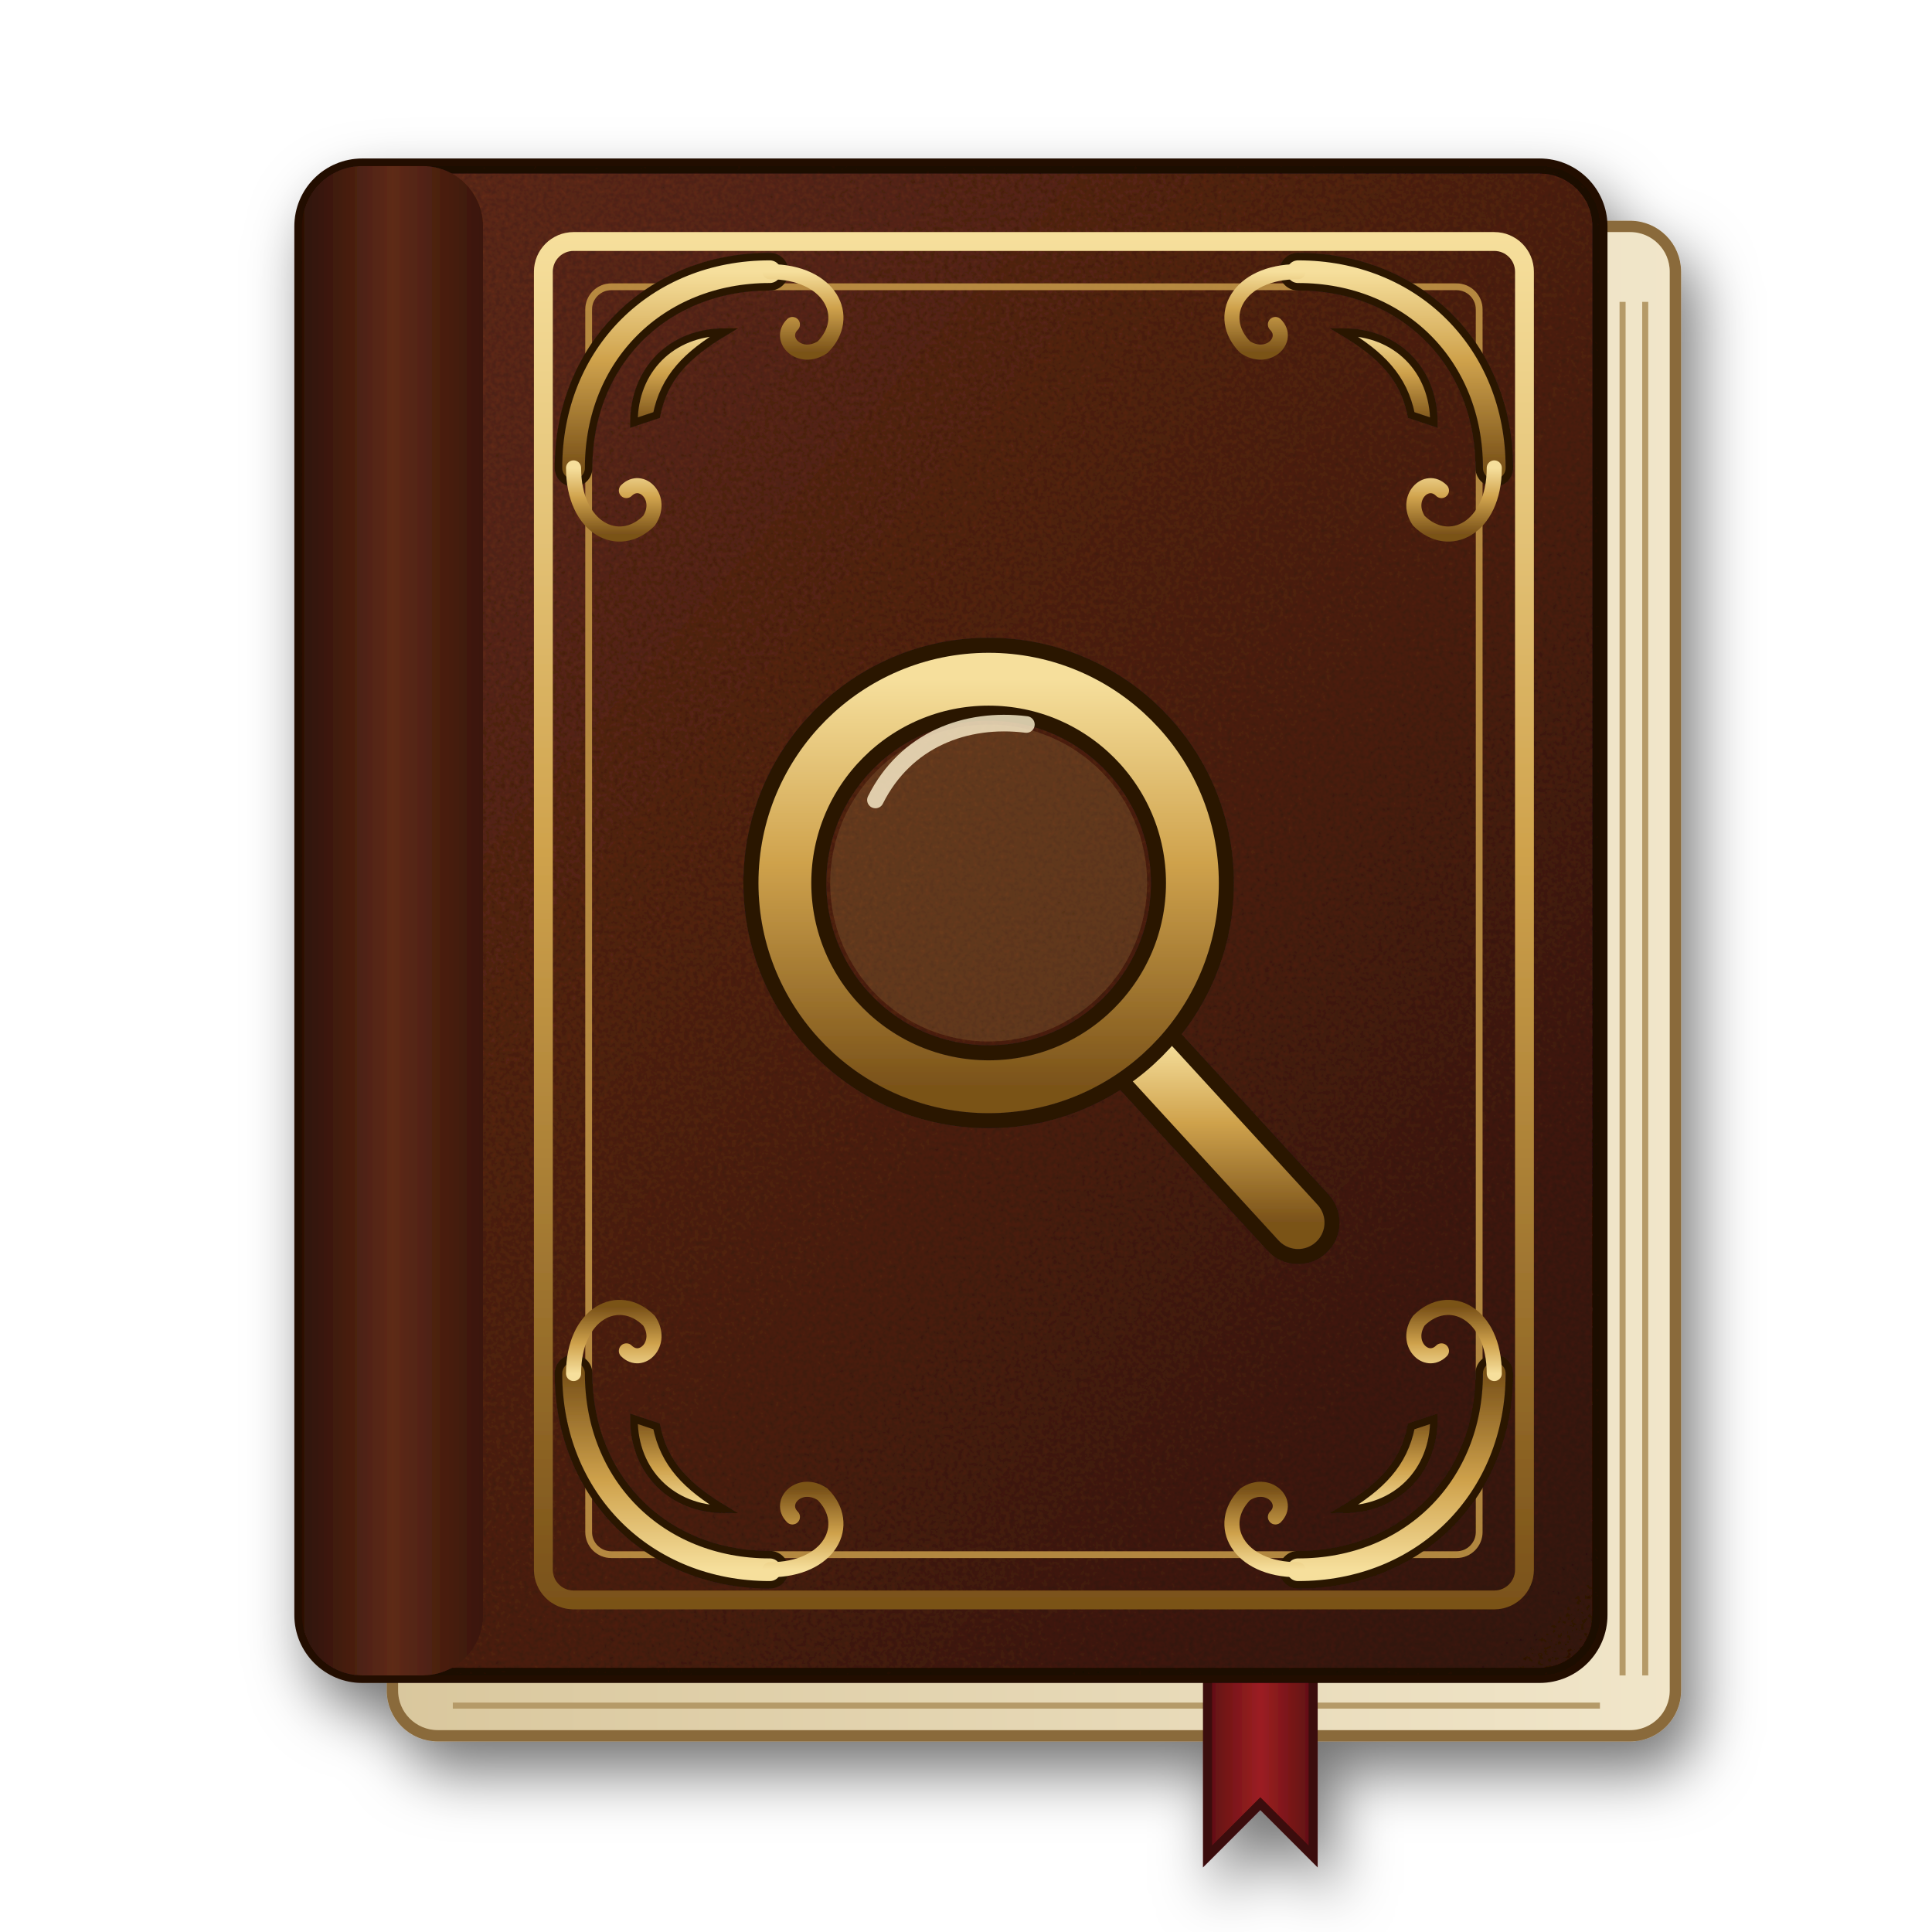
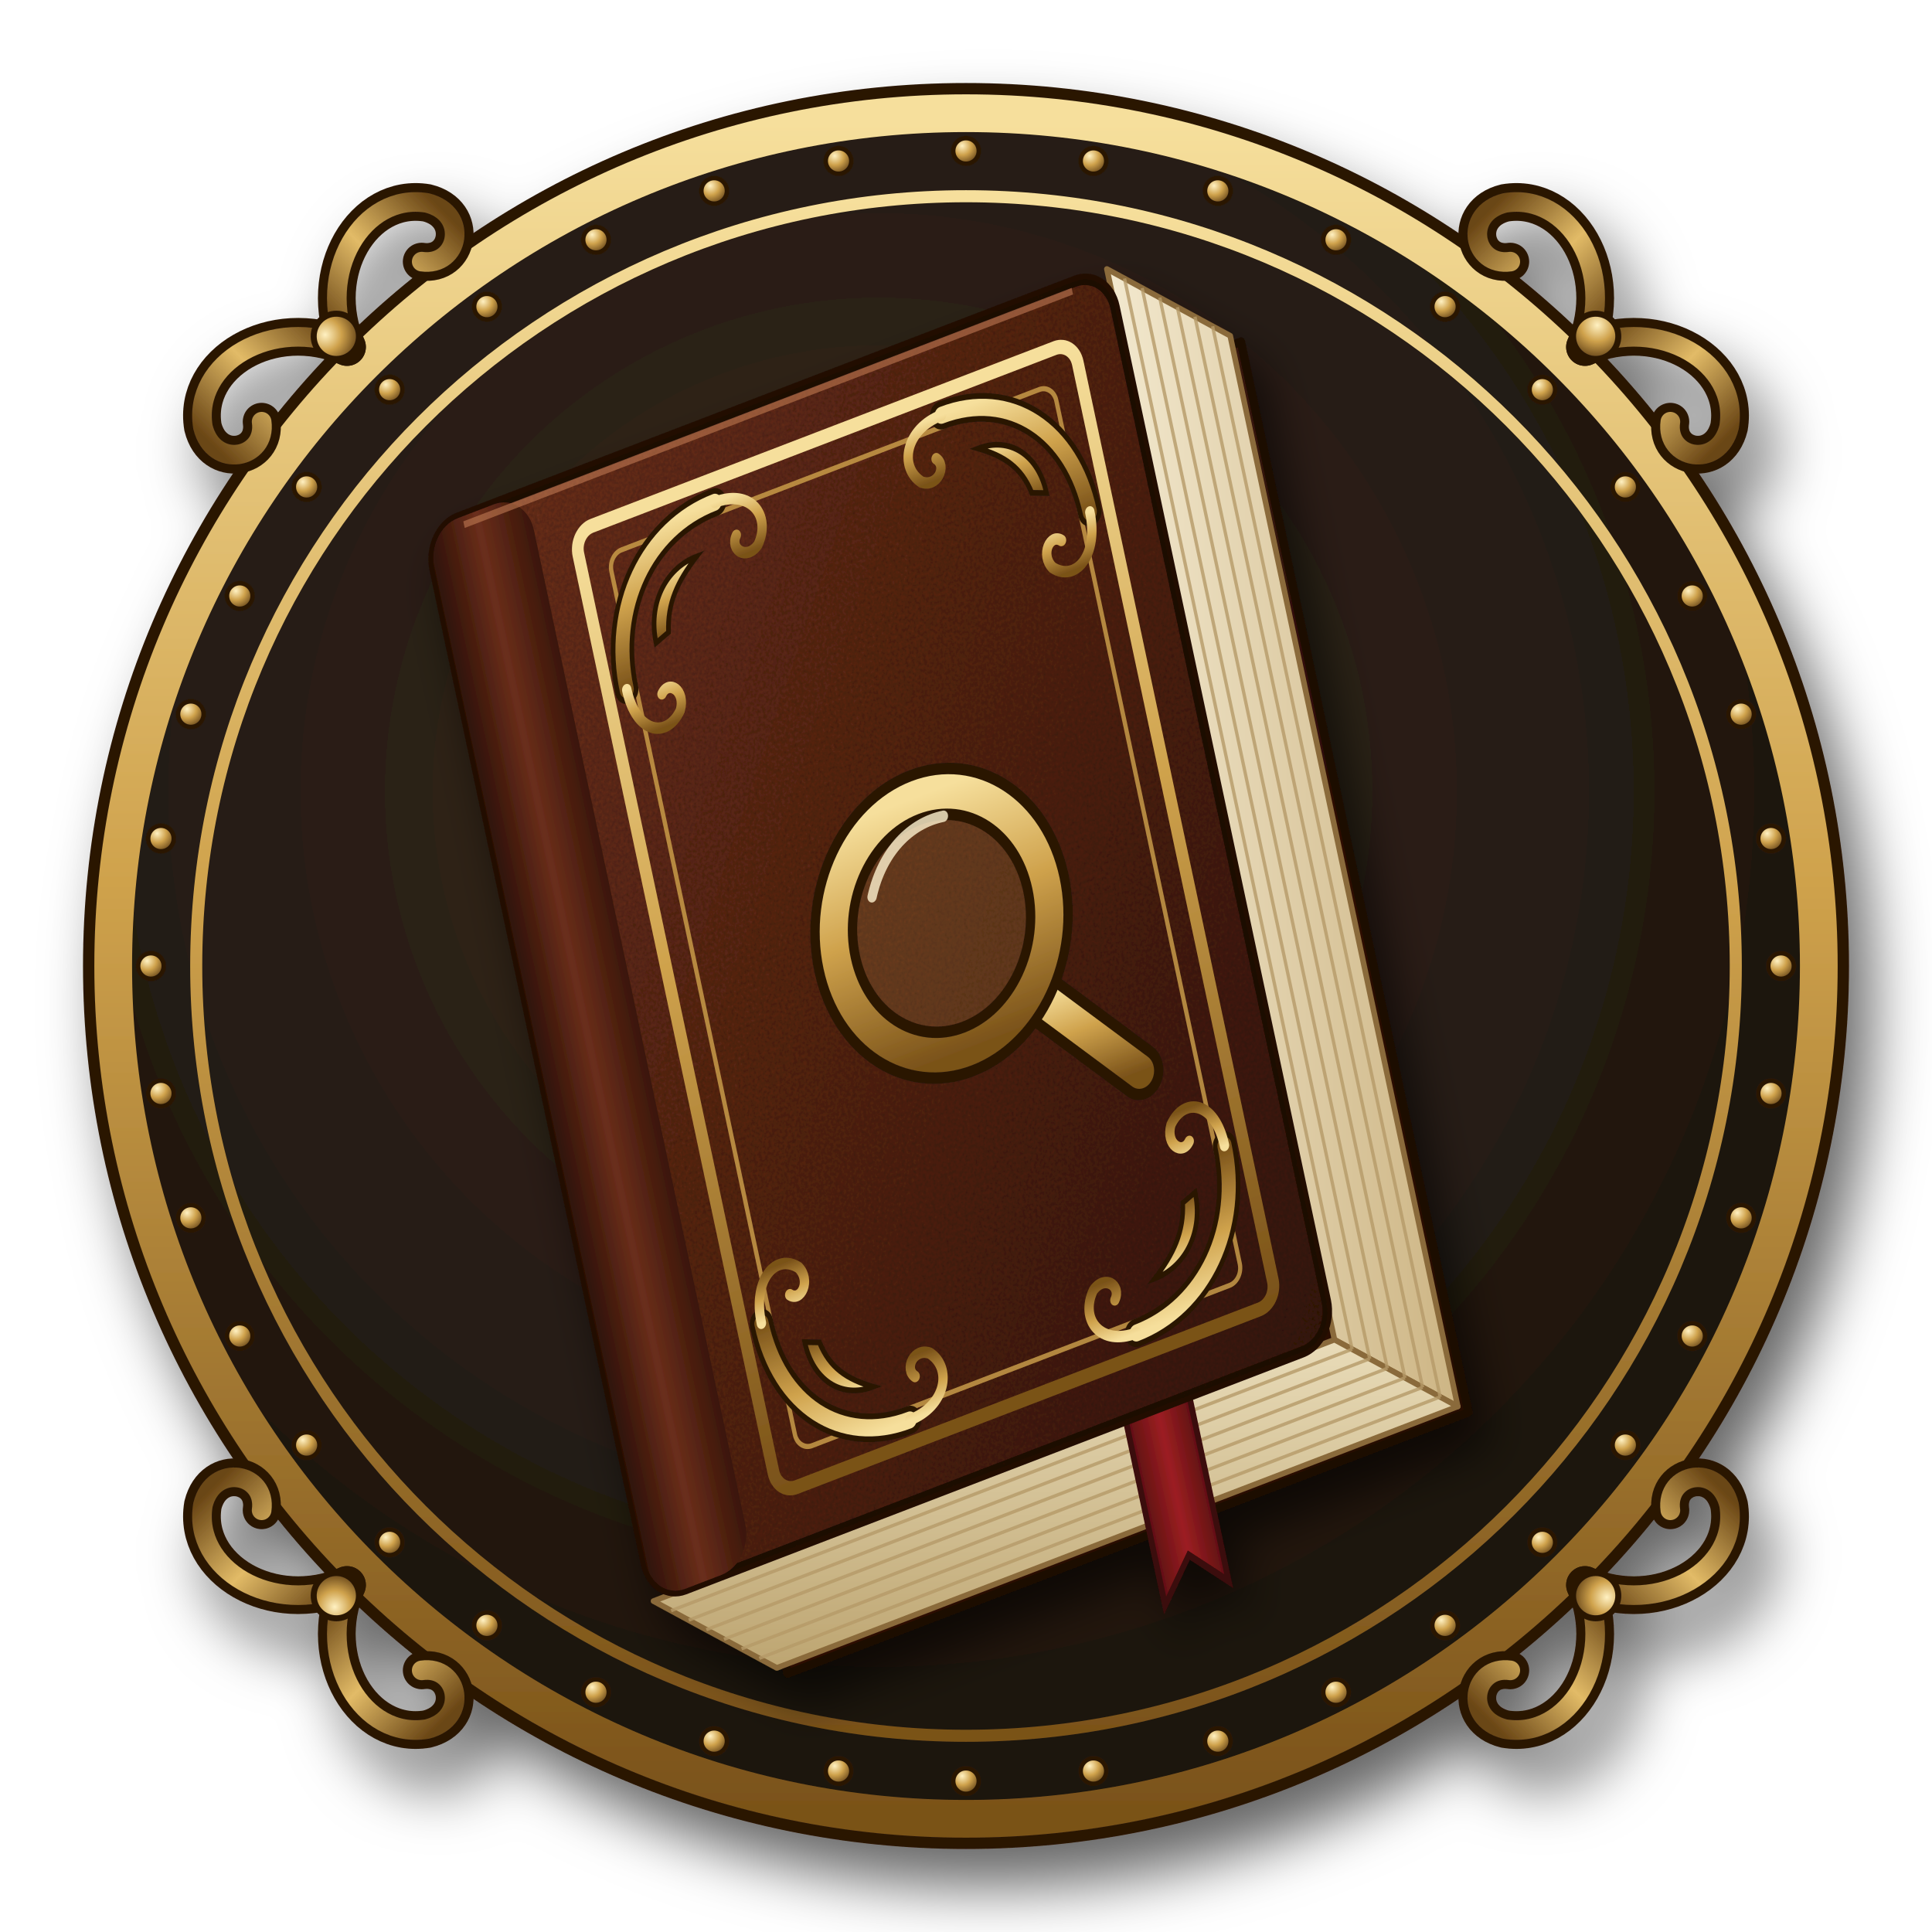
<svg xmlns="http://www.w3.org/2000/svg" xmlns:xlink="http://www.w3.org/1999/xlink" width="512" height="512" viewBox="0 0 256 256">
  <defs>
    <linearGradient id="leather" x1="0" y1="0" x2="1" y2="1">
-       <stop offset="0" stop-color="#6a2e1b" />
-       <stop offset="0.55" stop-color="#55230f" />
+       <stop offset="0" stop-color="#74331e" />
+       <stop offset="0.55" stop-color="#57240f" />
      <stop offset="1" stop-color="#3a1608" />
+     </linearGradient>
+     <linearGradient id="backLeather" x1="0" y1="0" x2="1" y2="1">
+       <stop offset="0" stop-color="#3f170a" />
+       <stop offset="1" stop-color="#240c04" />
    </linearGradient>
    <linearGradient id="spine" x1="0" y1="0" x2="1" y2="0">
      <stop offset="0" stop-color="#2e1106" />
-       <stop offset="0.5" stop-color="#5e2a19" />
+       <stop offset="0.5" stop-color="#6a2e1b" />
      <stop offset="1" stop-color="#3a1608" />
    </linearGradient>
    <linearGradient id="gold" x1="0" y1="0" x2="0" y2="1">
      <stop offset="0" stop-color="#f6df9c" />
      <stop offset="0.45" stop-color="#cfa24c" />
      <stop offset="1" stop-color="#7a5219" />
    </linearGradient>
-     <linearGradient id="pages" x1="0" y1="0" x2="1" y2="0">
-       <stop offset="0" stop-color="#d9c79d" />
-       <stop offset="1" stop-color="#f1e6ca" />
+     <linearGradient id="goldSide" x1="0" y1="0" x2="1" y2="0">
+       <stop offset="0" stop-color="#6b4716" />
+       <stop offset="0.5" stop-color="#e2bb67" />
+       <stop offset="1" stop-color="#6b4716" />
    </linearGradient>
+     <linearGradient id="pageSide" x1="0" y1="0" x2="1" y2="0">
+       <stop offset="0" stop-color="#f3e9cf" />
+       <stop offset="1" stop-color="#cdb584" />
+     </linearGradient>
+     <linearGradient id="pageBottom" x1="0" y1="0" x2="0" y2="1">
+       <stop offset="0" stop-color="#e9dcb9" />
+       <stop offset="1" stop-color="#bda571" />
+     </linearGradient>
+     <radialGradient id="medallion" cx="0.45" cy="0.4" r="0.7">
+       <stop offset="0" stop-color="#3a2a1c" />
+       <stop offset="1" stop-color="#15100b" />
+     </radialGradient>
+     <radialGradient id="ball" cx="0.35" cy="0.3" r="0.8">
+       <stop offset="0" stop-color="#fff1c2" />
+       <stop offset="0.45" stop-color="#cfa24c" />
+       <stop offset="1" stop-color="#553611" />
+     </radialGradient>
    <linearGradient id="ribbon" x1="0" y1="0" x2="1" y2="0">
      <stop offset="0" stop-color="#5e0f12" />
      <stop offset="0.5" stop-color="#9c1f22" />
      <stop offset="1" stop-color="#5e0f12" />
    </linearGradient>
    <filter id="grain" x="0" y="0" width="100%" height="100%">
      <feTurbulence type="fractalNoise" baseFrequency="1.6" numOctaves="2" seed="3" />
      <feColorMatrix type="matrix" values="0 0 0 0 0  0 0 0 0 0  0 0 0 0 0  0 0 0 0.3 0" />
      <feComposite in2="SourceGraphic" operator="in" />
    </filter>
-     <filter id="shadow" x="-10%" y="-10%" width="130%" height="130%">
-       <feDropShadow dx="2" dy="4" stdDeviation="4" flood-color="#000" flood-opacity="0.55" />
+     <filter id="shadow" x="-20%" y="-20%" width="150%" height="150%">
+       <feDropShadow dx="3" dy="5" stdDeviation="4" flood-color="#000" flood-opacity="0.6" />
    </filter>
    <g id="corner" fill="none" stroke-linecap="round">
      <path d="M0,26 C0,11 11,0 26,0" stroke="#2a1806" stroke-width="5" />
      <path d="M0,26 C0,11 11,0 26,0" stroke="url(#gold)" stroke-width="3" />
      <path d="M26,0 C34,0 37,6 33,10 C30,12 27,9 29,7" stroke="url(#gold)" stroke-width="2" />
      <path d="M0,26 C0,34 6,37 10,33 C12,30 9,27 7,29" stroke="url(#gold)" stroke-width="2" />
      <path d="M8,20 C8,13 13,8 20,8 C15,11 12,14 11,19 Z" fill="url(#gold)" stroke="#2a1806" stroke-width="1" />
    </g>
+     <g id="curlPair" fill="none" stroke-linecap="round">
+       <path d="M0,0 C-4,-10 -16,-13 -21,-6 C-24,-1 -18,3 -15,-1" stroke="#2a1806" stroke-width="5" />
+       <path d="M0,0 C-4,-10 -16,-13 -21,-6 C-24,-1 -18,3 -15,-1" stroke="url(#goldSide)" stroke-width="2.6" />
+       <path d="M0,0 C4,-10 16,-13 21,-6 C24,-1 18,3 15,-1" stroke="#2a1806" stroke-width="5" />
+       <path d="M0,0 C4,-10 16,-13 21,-6 C24,-1 18,3 15,-1" stroke="url(#goldSide)" stroke-width="2.6" />
+       <circle cx="0" cy="-2" r="3" fill="url(#ball)" stroke="#2a1806" stroke-width="0.8" />
+     </g>
  </defs>
  <g filter="url(#shadow)">
-     <rect x="52" y="30" width="170" height="200" rx="6" fill="url(#pages)" stroke="#8a6a3a" stroke-width="1.5" />
-     <g stroke="#b59a68" stroke-width="0.8">
-       <line x1="215" y1="40" x2="215" y2="222" />
-       <line x1="218" y1="40" x2="218" y2="222" />
-       <line x1="60" y1="226" x2="212" y2="226" />
+     <circle cx="128" cy="128" r="116" fill="url(#medallion)" stroke="#2a1806" stroke-width="2" />
+     <circle cx="128" cy="128" r="113" fill="none" stroke="url(#gold)" stroke-width="5" />
+     <circle cx="128" cy="128" r="102" fill="none" stroke="url(#gold)" stroke-width="1.6" />
+     <g fill="url(#ball)" stroke="#2a1806" stroke-width="0.6">
+       <circle cx="236.00" cy="128.00" r="1.7" />
+       <circle cx="234.67" cy="144.89" r="1.7" />
+       <circle cx="230.71" cy="161.37" r="1.7" />
+       <circle cx="224.23" cy="177.03" r="1.7" />
+       <circle cx="215.37" cy="191.48" r="1.7" />
+       <circle cx="204.37" cy="204.37" r="1.7" />
+       <circle cx="191.48" cy="215.37" r="1.7" />
+       <circle cx="177.03" cy="224.23" r="1.7" />
+       <circle cx="161.37" cy="230.71" r="1.7" />
+       <circle cx="144.89" cy="234.67" r="1.7" />
+       <circle cx="128.00" cy="236.00" r="1.7" />
+       <circle cx="111.11" cy="234.67" r="1.7" />
+       <circle cx="94.63" cy="230.71" r="1.7" />
+       <circle cx="78.97" cy="224.23" r="1.7" />
+       <circle cx="64.52" cy="215.37" r="1.7" />
+       <circle cx="51.63" cy="204.37" r="1.7" />
+       <circle cx="40.63" cy="191.48" r="1.7" />
+       <circle cx="31.77" cy="177.03" r="1.7" />
+       <circle cx="25.29" cy="161.37" r="1.7" />
+       <circle cx="21.33" cy="144.89" r="1.7" />
+       <circle cx="20.00" cy="128.00" r="1.7" />
+       <circle cx="21.33" cy="111.11" r="1.7" />
+       <circle cx="25.29" cy="94.63" r="1.7" />
+       <circle cx="31.77" cy="78.97" r="1.7" />
+       <circle cx="40.63" cy="64.52" r="1.7" />
+       <circle cx="51.63" cy="51.63" r="1.7" />
+       <circle cx="64.52" cy="40.63" r="1.7" />
+       <circle cx="78.97" cy="31.77" r="1.7" />
+       <circle cx="94.63" cy="25.29" r="1.7" />
+       <circle cx="111.11" cy="21.33" r="1.7" />
+       <circle cx="128.00" cy="20.00" r="1.7" />
+       <circle cx="144.89" cy="21.33" r="1.7" />
+       <circle cx="161.37" cy="25.29" r="1.7" />
+       <circle cx="177.03" cy="31.77" r="1.7" />
+       <circle cx="191.48" cy="40.63" r="1.7" />
+       <circle cx="204.37" cy="51.63" r="1.7" />
+       <circle cx="215.37" cy="64.52" r="1.7" />
+       <circle cx="224.23" cy="78.97" r="1.7" />
+       <circle cx="230.71" cy="94.63" r="1.7" />
+       <circle cx="234.67" cy="111.11" r="1.7" />
    </g>
-     <path d="M160,210 L174,210 L174,246 L167,239 L160,246 Z" fill="url(#ribbon)" stroke="#3a0708" stroke-width="1.2" />
-     <rect x="40" y="22" width="172" height="200" rx="8" fill="url(#leather)" stroke="#220c04" stroke-width="2" />
-     <rect x="40" y="22" width="172" height="200" rx="8" filter="url(#grain)" fill="#000" />
-     <rect x="40" y="22" width="24" height="200" rx="8" fill="url(#spine)" />
-     <g stroke="url(#gold)" stroke-width="3">
-       <line x1="42" y1="52" x2="62" y2="52" />
-       <line x1="42" y1="192" x2="62" y2="192" />
+     <use xlink:href="#curlPair" transform="translate(210.02 210.02) rotate(135)" />
+     <use xlink:href="#curlPair" transform="translate(45.98 210.02) rotate(225)" />
+     <use xlink:href="#curlPair" transform="translate(45.98 45.98) rotate(315)" />
+     <use xlink:href="#curlPair" transform="translate(210.02 45.98) rotate(405)" />
+   </g>
+   <g filter="url(#shadow)" transform="translate(126 128) scale(0.74) translate(-152 -122)">
+     <polygon points="82.00,57.00 203.93,10.19 244.68,201.91 122.75,248.72" fill="url(#backLeather)" stroke="#1a0802" stroke-width="1.5" stroke-linejoin="round" />
+     <polygon points="179.93,-2.81 220.68,188.91 242.76,200.87 202.01,9.15" fill="url(#pageSide)" stroke="#8a6a3a" stroke-width="1" stroke-linejoin="round" />
+     <polygon points="98.75,235.72 220.68,188.91 242.76,200.87 120.83,247.68" fill="url(#pageBottom)" stroke="#8a6a3a" stroke-width="1" stroke-linejoin="round" />
+     <g stroke="#b59a68" stroke-width="0.6" opacity="0.8">
+       <line x1="183.09" y1="-1.10" x2="223.84" y2="190.62" />
+       <line x1="101.90" y1="237.43" x2="223.84" y2="190.62" />
+       <line x1="186.24" y1="0.61" x2="226.99" y2="192.33" />
+       <line x1="105.06" y1="239.13" x2="226.99" y2="192.33" />
+       <line x1="189.40" y1="2.32" x2="230.15" y2="194.04" />
+       <line x1="108.21" y1="240.84" x2="230.15" y2="194.04" />
+       <line x1="192.55" y1="4.03" x2="233.30" y2="195.75" />
+       <line x1="111.37" y1="242.55" x2="233.30" y2="195.75" />
+       <line x1="195.70" y1="5.74" x2="236.46" y2="197.45" />
+       <line x1="114.52" y1="244.26" x2="236.46" y2="197.45" />
+       <line x1="198.86" y1="7.45" x2="239.61" y2="199.16" />
+       <line x1="117.68" y1="245.97" x2="239.61" y2="199.16" />
    </g>
-     <rect x="72" y="32" width="130" height="180" rx="4" fill="none" stroke="url(#gold)" stroke-width="2.5" />
-     <rect x="78" y="38" width="118" height="168" rx="3" fill="none" stroke="#cfa24c" stroke-width="0.9" opacity="0.8" />
-     <use xlink:href="#corner" transform="translate(76,36)" />
-     <use xlink:href="#corner" transform="translate(198,36) scale(-1,1)" />
-     <use xlink:href="#corner" transform="translate(76,208) scale(1,-1)" />
-     <use xlink:href="#corner" transform="translate(198,208) scale(-1,-1)" />
-     <g stroke-linecap="round">
-       <line x1="150" y1="138" x2="172" y2="162" stroke="#2a1806" stroke-width="11" />
-       <line x1="150" y1="138" x2="172" y2="162" stroke="url(#gold)" stroke-width="7" />
-       <circle cx="131" cy="117" r="27" fill="none" stroke="#2a1806" stroke-width="11" />
-       <circle cx="131" cy="117" r="27" fill="none" stroke="url(#gold)" stroke-width="7" />
-       <circle cx="131" cy="117" r="21" fill="#caa55a" opacity="0.18" />
-       <path d="M116,106 C120,98 128,95 136,96" fill="none" stroke="#fff3cf" stroke-width="2.2" opacity="0.8" />
+     <g transform="matrix(0.8129 -0.312 0.2079 0.9781 58.00 44.00)">
+       <path d="M104,192 L118,192 L118,230 L111,223 L104,230 Z" fill="url(#ribbon)" stroke="#3a0708" stroke-width="1.2" />
+     </g>
+     <g transform="matrix(0.8129 -0.312 0.2079 0.9781 58.00 44.00)">
+       <rect x="0" y="0" width="150" height="196" rx="7" fill="url(#leather)" stroke="#220c04" stroke-width="2" />
+       <rect x="0" y="0" width="150" height="196" rx="7" filter="url(#grain)" fill="#000" />
+       <rect x="0" y="0" width="22" height="196" rx="7" fill="url(#spine)" />
+       <g stroke="url(#gold)" stroke-width="3">
+         <line x1="2" y1="28" x2="20" y2="28" />
+         <line x1="2" y1="168" x2="20" y2="168" />
+       </g>
+       <rect x="30" y="10" width="110" height="176" rx="4" fill="none" stroke="url(#gold)" stroke-width="2.5" />
+       <rect x="36" y="16" width="98" height="164" rx="3" fill="none" stroke="#cfa24c" stroke-width="0.9" opacity="0.8" />
+       <use xlink:href="#corner" transform="translate(34,14)" />
+       <use xlink:href="#corner" transform="translate(136,14) scale(-1,1)" />
+       <use xlink:href="#corner" transform="translate(34,182) scale(1,-1)" />
+       <use xlink:href="#corner" transform="translate(136,182) scale(-1,-1)" />
+       <g stroke-linecap="round">
+         <line x1="104" y1="118" x2="122" y2="138" stroke="#2a1806" stroke-width="10" />
+         <line x1="104" y1="118" x2="122" y2="138" stroke="url(#gold)" stroke-width="6" />
+         <circle cx="88" cy="100" r="23" fill="none" stroke="#2a1806" stroke-width="10" />
+         <circle cx="88" cy="100" r="23" fill="none" stroke="url(#gold)" stroke-width="6" />
+         <circle cx="88" cy="100" r="18" fill="#caa55a" opacity="0.18" />
+         <path d="M75,91 C79,84 86,81 93,82" fill="none" stroke="#fff3cf" stroke-width="2" opacity="0.8" />
+       </g>
+       <path d="M8,1.5 H142" stroke="#c07a52" stroke-width="1.2" opacity="0.6" />
    </g>
  </g>
</svg>
